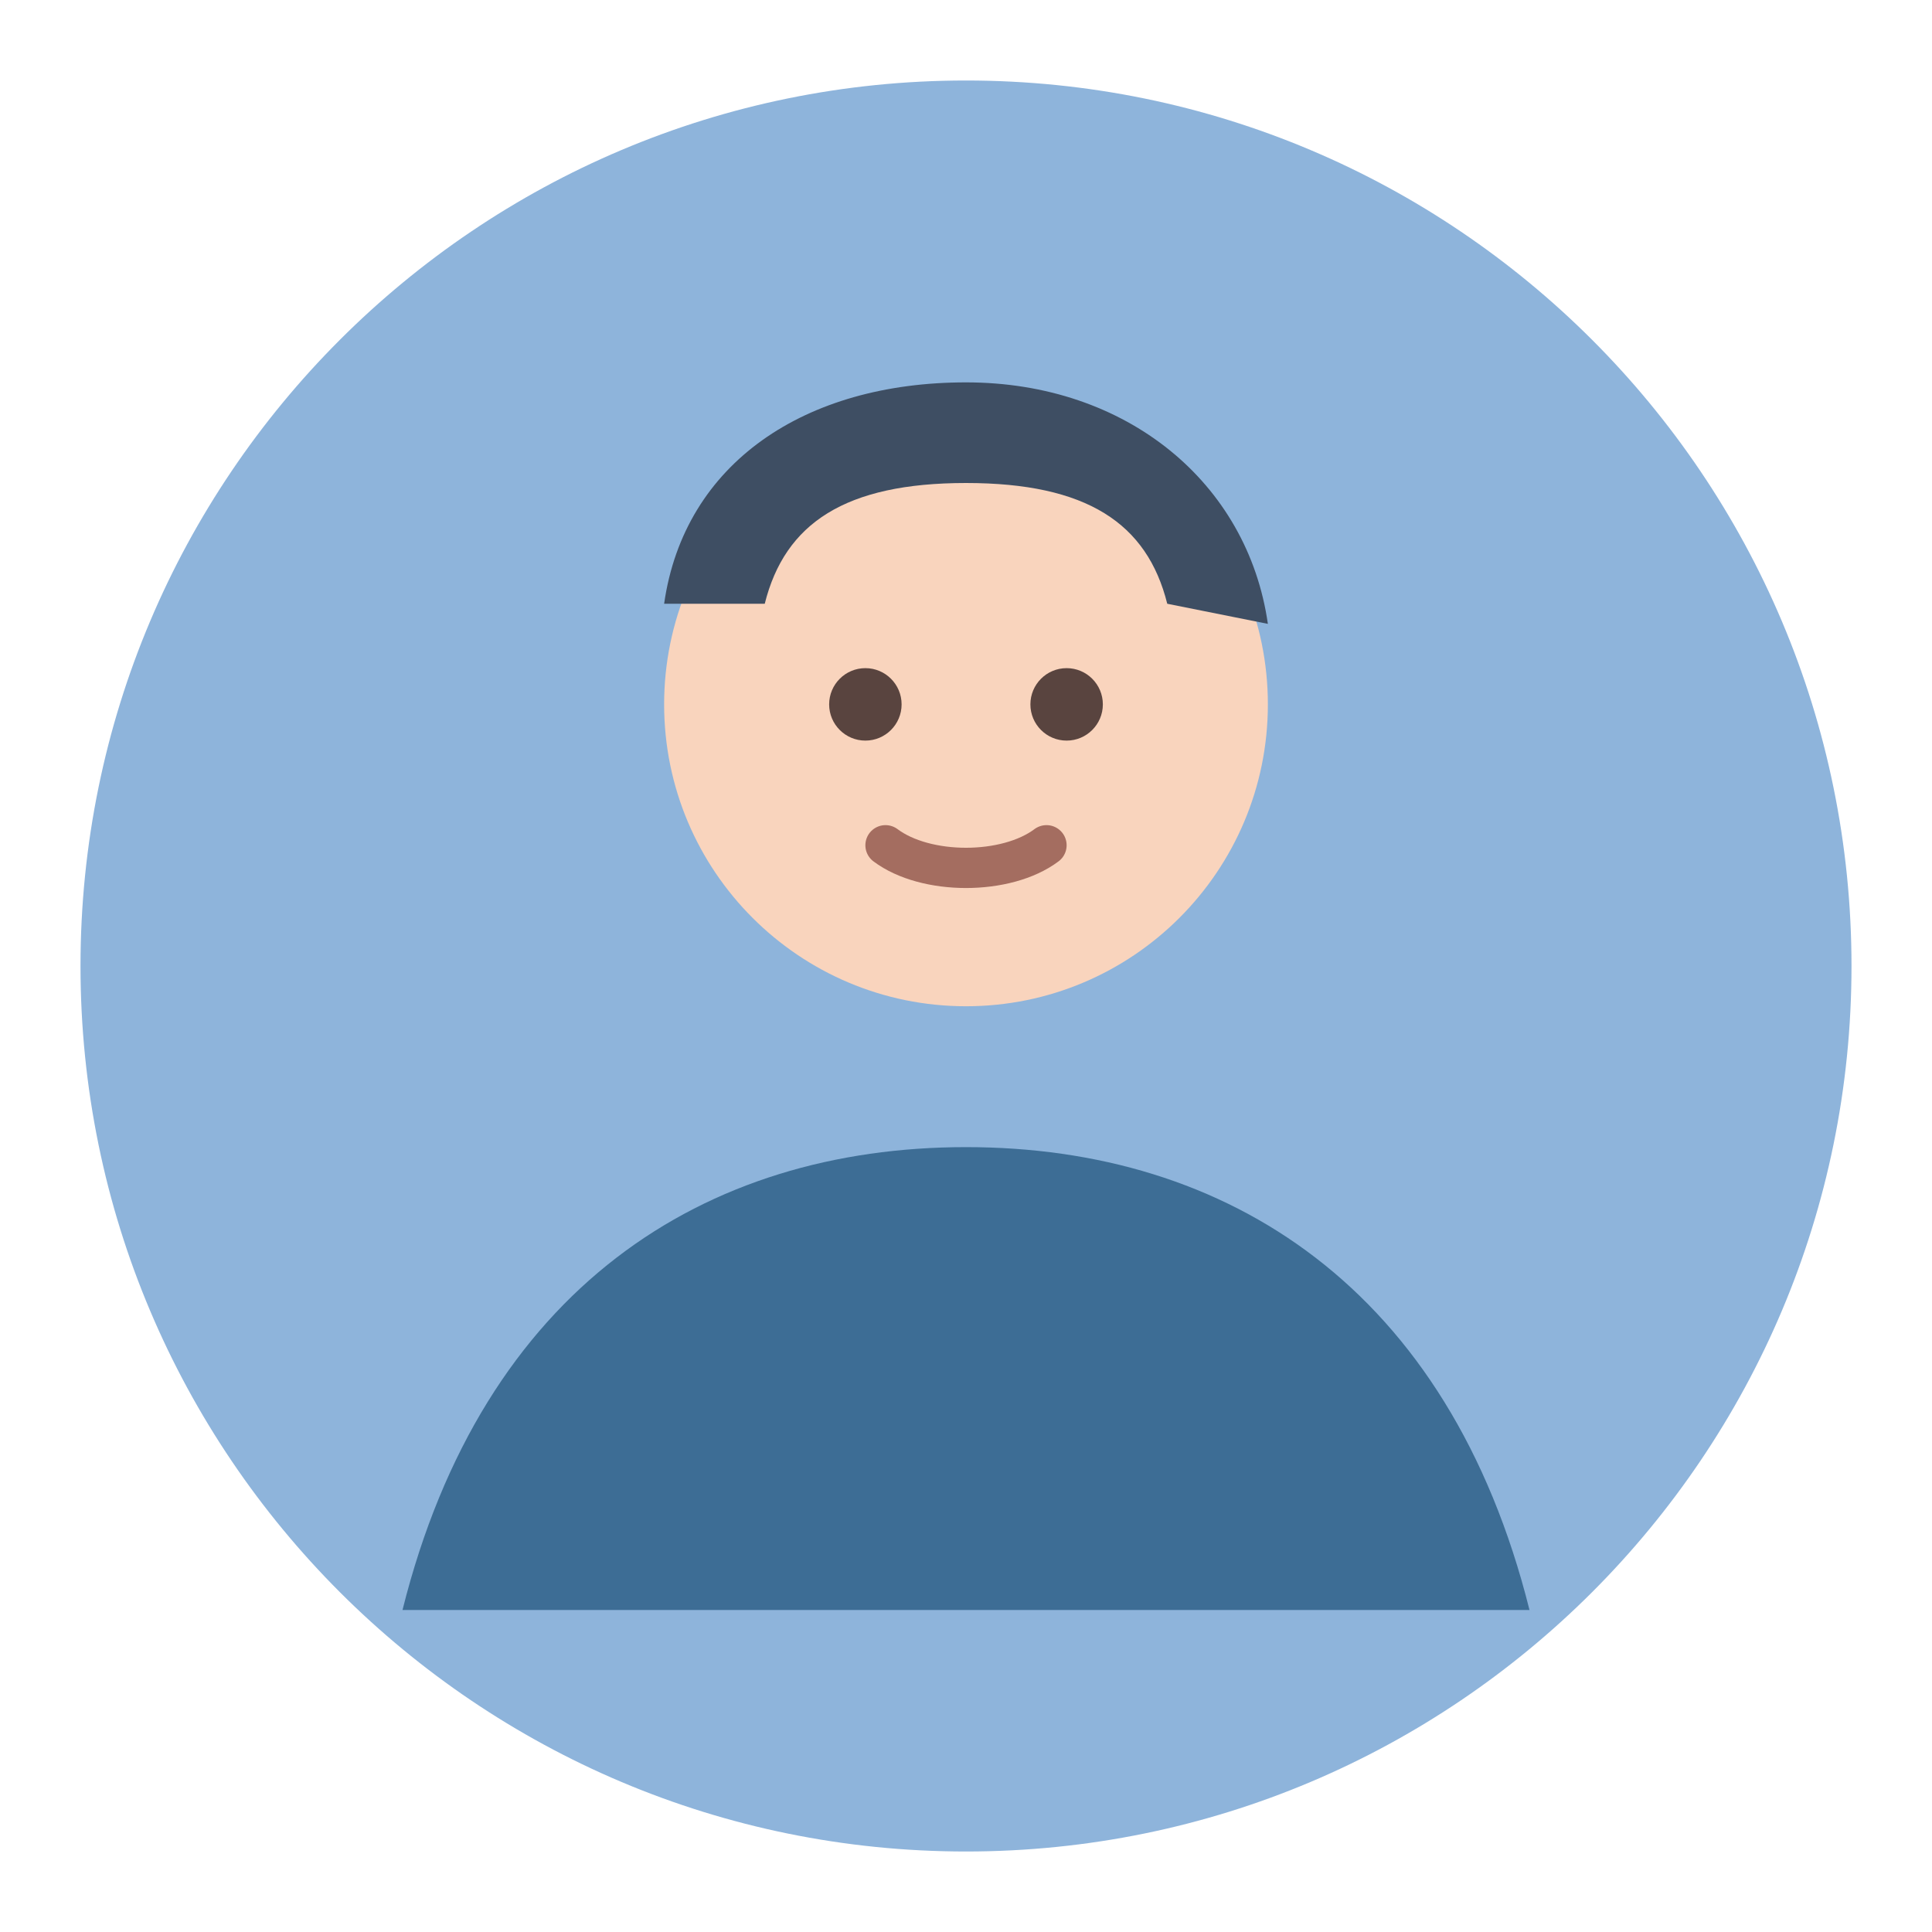
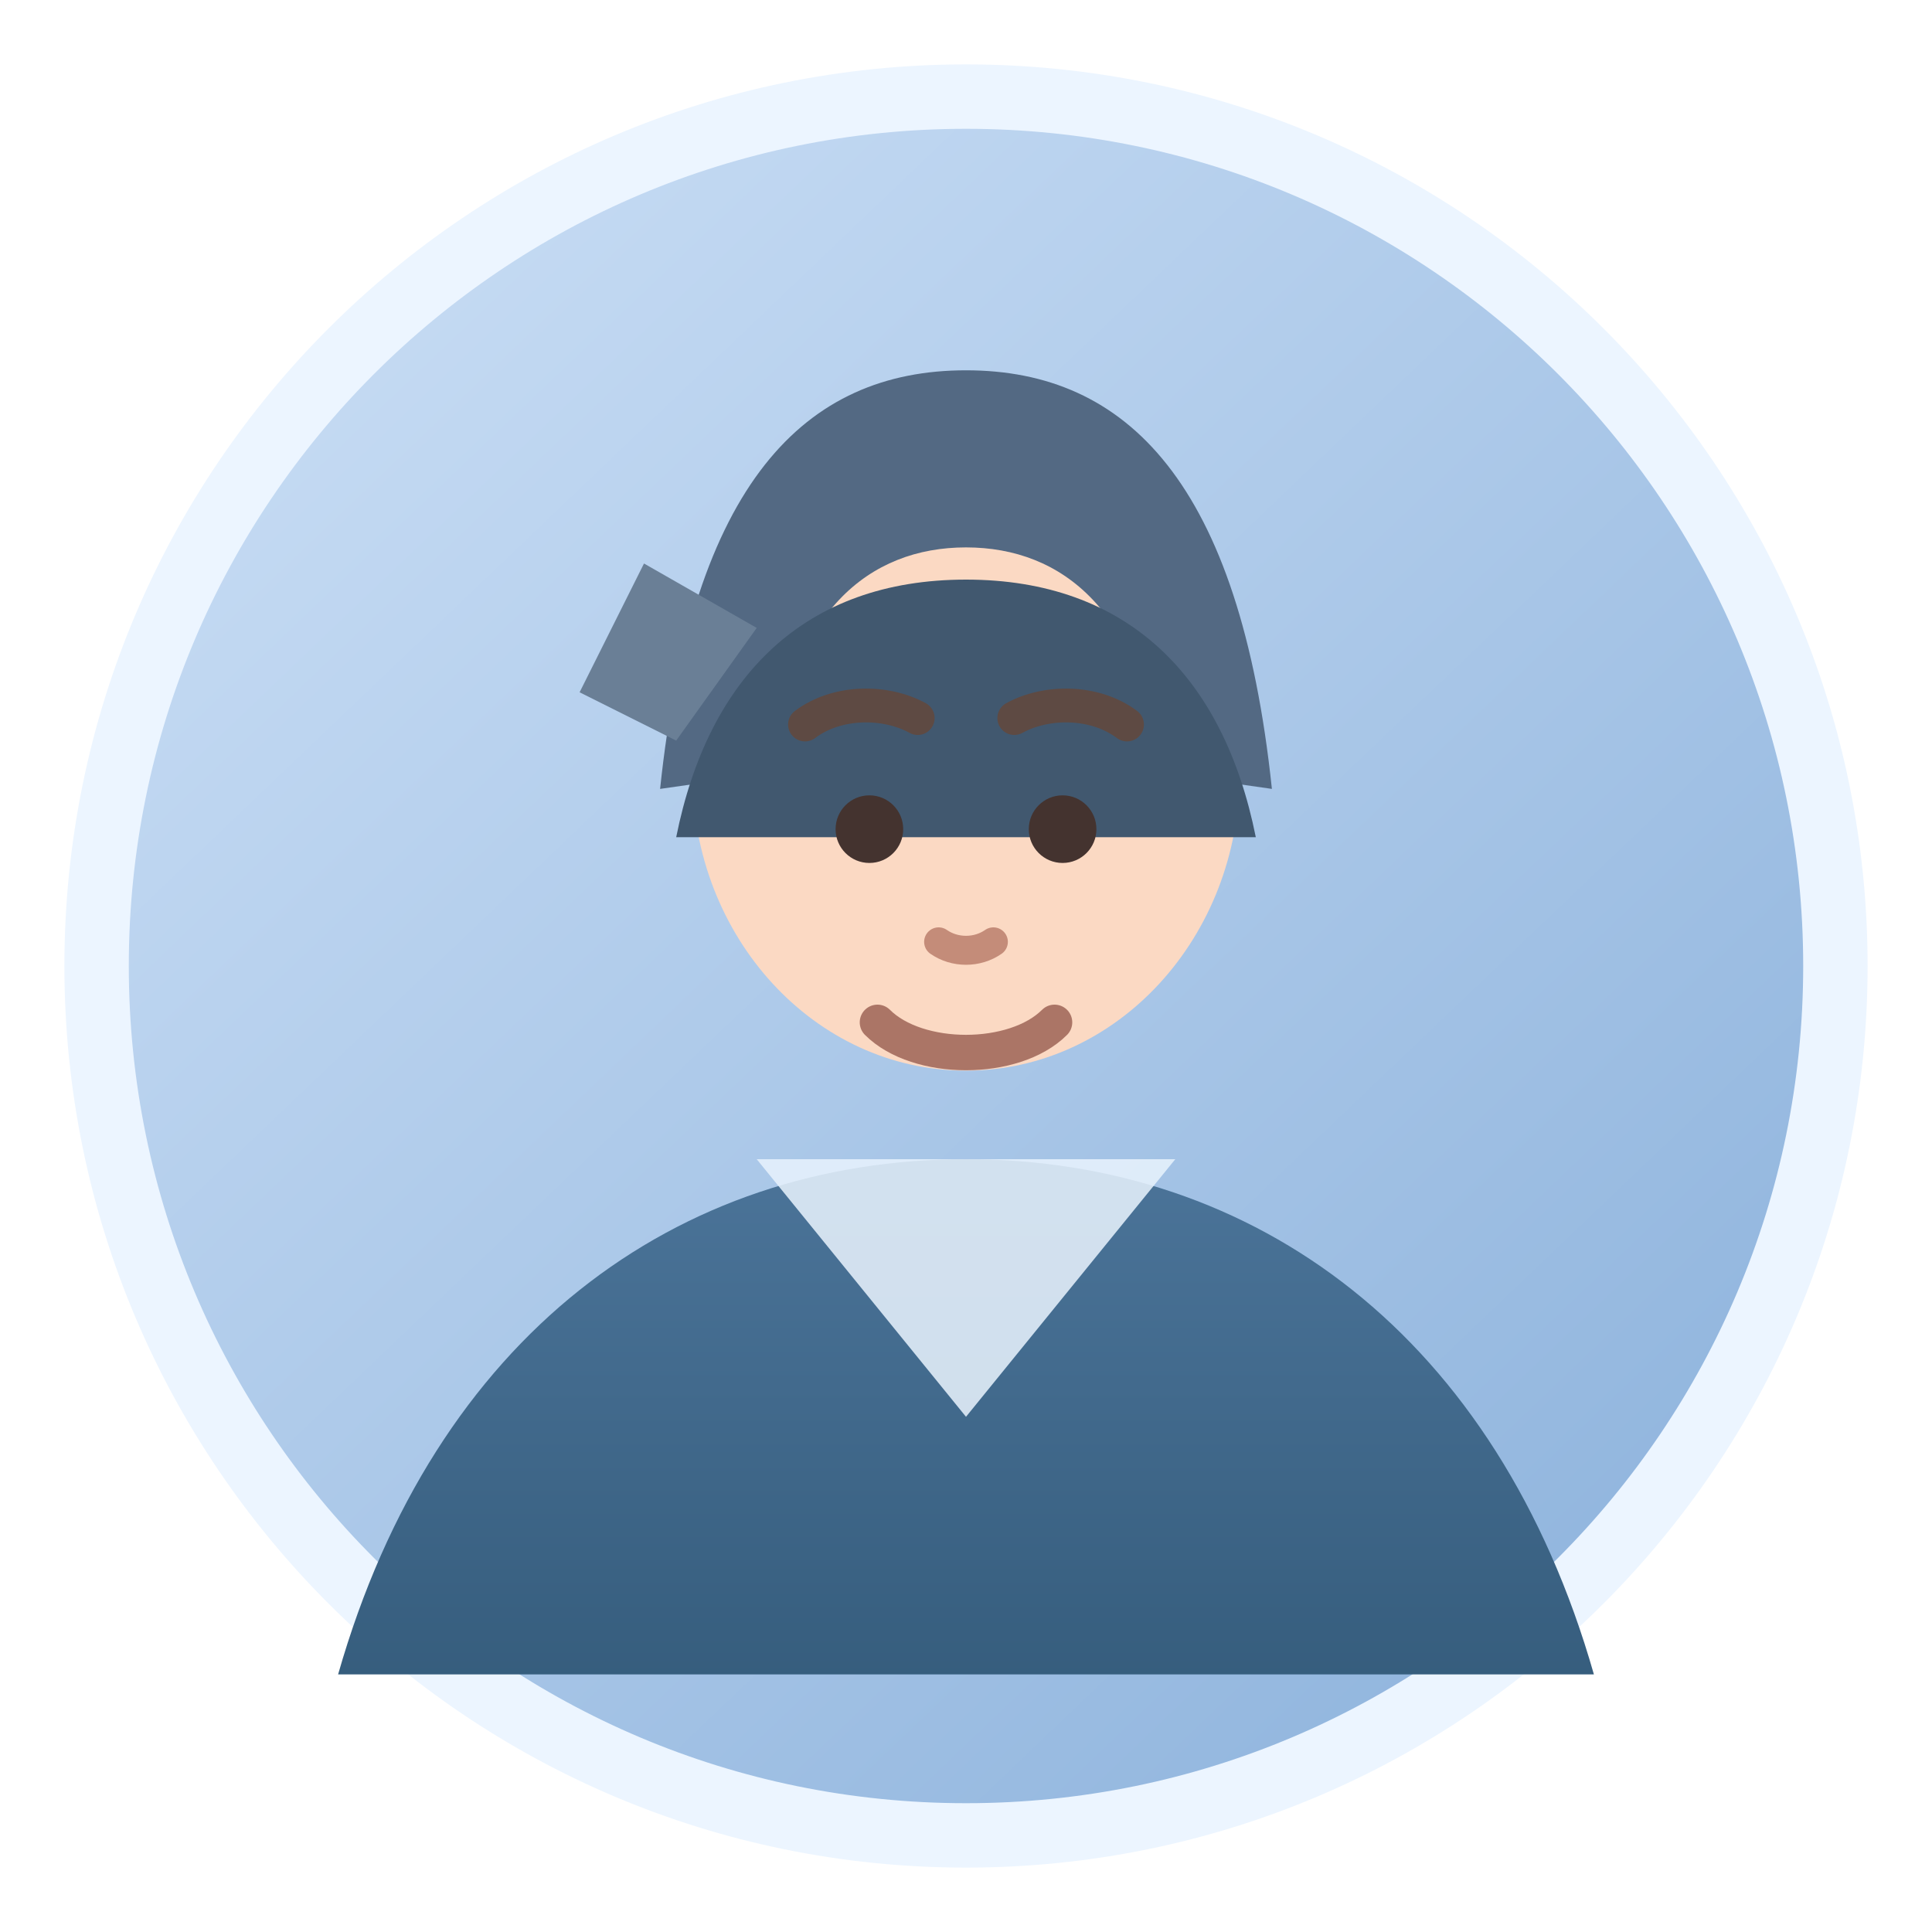
- <svg xmlns="http://www.w3.org/2000/svg" width="96" height="96" viewBox="0 0 96 96" fill="none">
-   <circle cx="48" cy="48" r="44" fill="#8EB4DB" />
-   <circle cx="48" cy="35" r="15" fill="#F9D4BD" />
-   <path d="M20 80C24 64 35 57 48 57C61 57 72 64 76 80" fill="#3D6D95" />
-   <path d="M33 30C34 23 40 19 48 19C56 19 62 24 63 31L58 30C57 26 54 24 48 24C42 24 39 26 38 30H33Z" fill="#3E4E63" />
-   <circle cx="43" cy="35" r="1.8" fill="#59443F" />
-   <circle cx="53" cy="35" r="1.8" fill="#59443F" />
-   <path d="M44 42C46 43.5 50 43.5 52 42" stroke="#A46D60" stroke-width="2" stroke-linecap="round" />
+ <svg xmlns="http://www.w3.org/2000/svg" width="120" height="120" viewBox="0 0 120 120" fill="none">
+   <defs>
+     <linearGradient id="bg" x1="18" y1="16" x2="102" y2="104" gradientUnits="userSpaceOnUse">
+       <stop stop-color="#C7DCF4" />
+       <stop offset="1" stop-color="#8FB4DD" />
+     </linearGradient>
+     <linearGradient id="coat" x1="60" y1="66" x2="60" y2="112" gradientUnits="userSpaceOnUse">
+       <stop stop-color="#4F789E" />
+       <stop offset="1" stop-color="#315877" />
+     </linearGradient>
+   </defs>
+   <circle cx="60" cy="60" r="54" fill="url(#bg)" />
+   <circle cx="60" cy="60" r="54" stroke="#ECF5FF" stroke-width="4" />
+   <path d="M21 104C27 83 42 72 60 72C78 72 93 83 99 104" fill="url(#coat)" />
+   <path d="M47 72L60 88L73 72" fill="#E8F3FD" fill-opacity="0.86" />
+   <ellipse cx="60" cy="48" rx="17" ry="18.5" fill="#FBD9C3" />
+   <path d="M41 49C43 30 50 23 60 23C70 23 77 30 79 49L72 48C71 38 66 34 60 34C54 34 49 38 48 48L41 49Z" fill="#536983" />
+   <path d="M42 52H78C76 42 70 36 60 36C50 36 44 42 42 52Z" fill="#41586F" />
+   <path d="M50 45C52 43.5 55 43.5 57 44.6" stroke="#5E4A43" stroke-width="2.1" stroke-linecap="round" />
+   <path d="M63 44.6C65 43.5 68 43.5 70 45" stroke="#5E4A43" stroke-width="2.1" stroke-linecap="round" />
+   <circle cx="54" cy="51.5" r="2.1" fill="#44332F" />
+   <circle cx="66" cy="51.5" r="2.1" fill="#44332F" />
+   <path d="M58.3 58.5C59.3 59.2 60.7 59.2 61.7 58.5" stroke="#C48C79" stroke-width="1.8" stroke-linecap="round" />
+   <path d="M54.5 63.5C57 66 63 66 65.5 63.5" stroke="#AB7566" stroke-width="2.2" stroke-linecap="round" />
+   <path d="M42 46L36 43L40 35L47 39" fill="#6A7F96" />
</svg>
